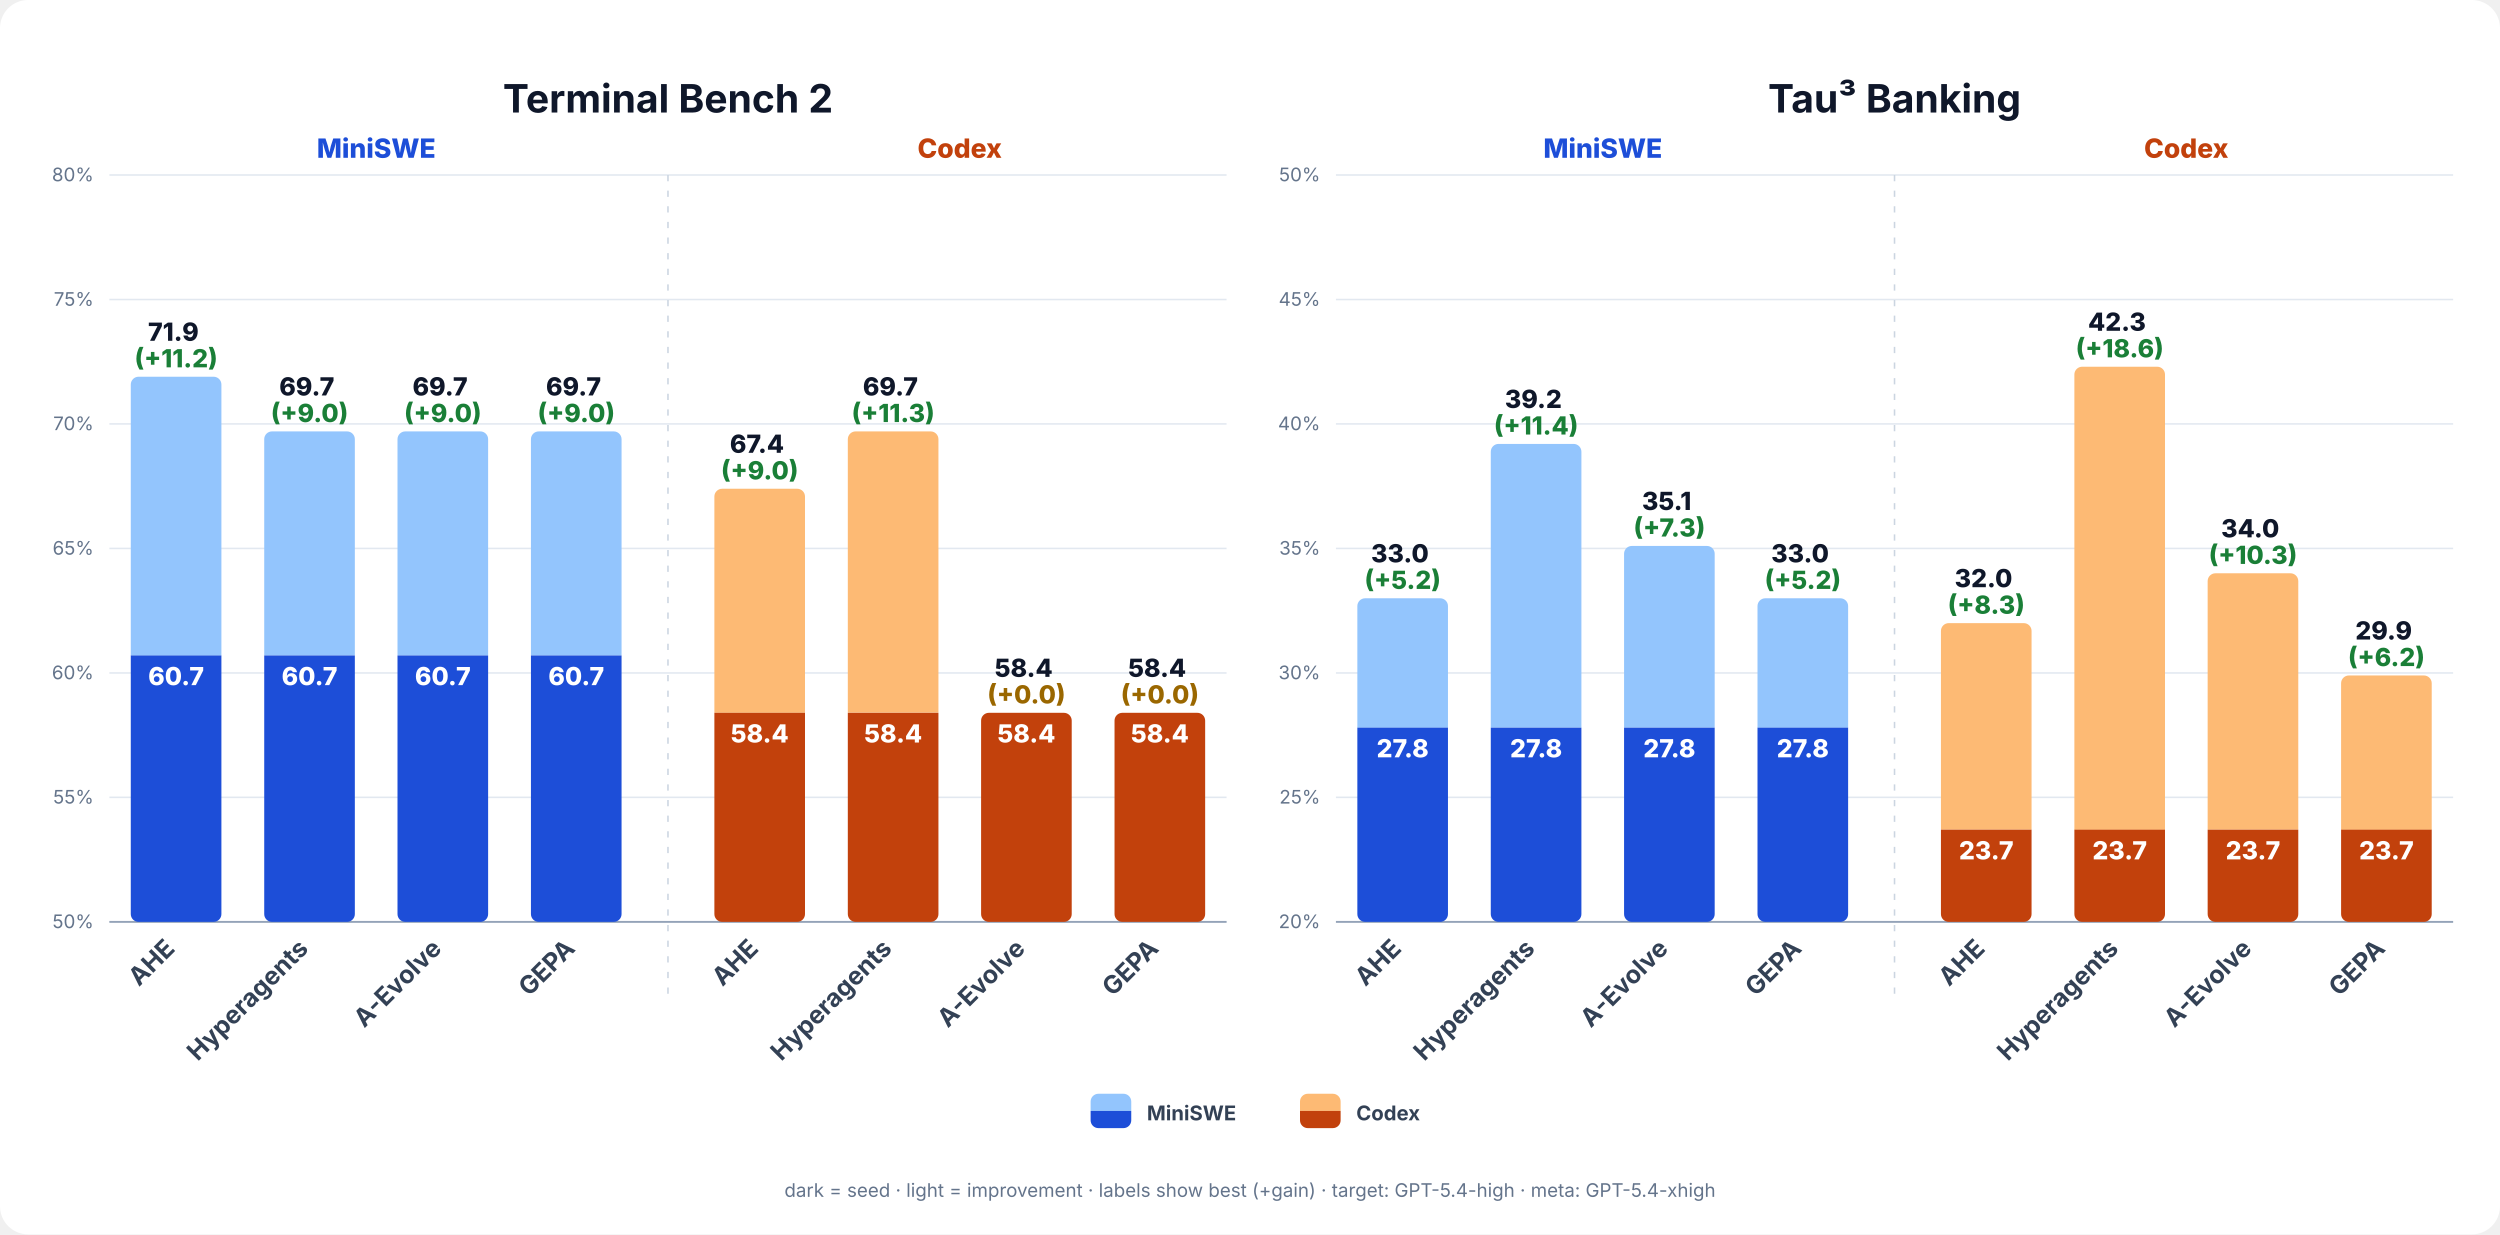
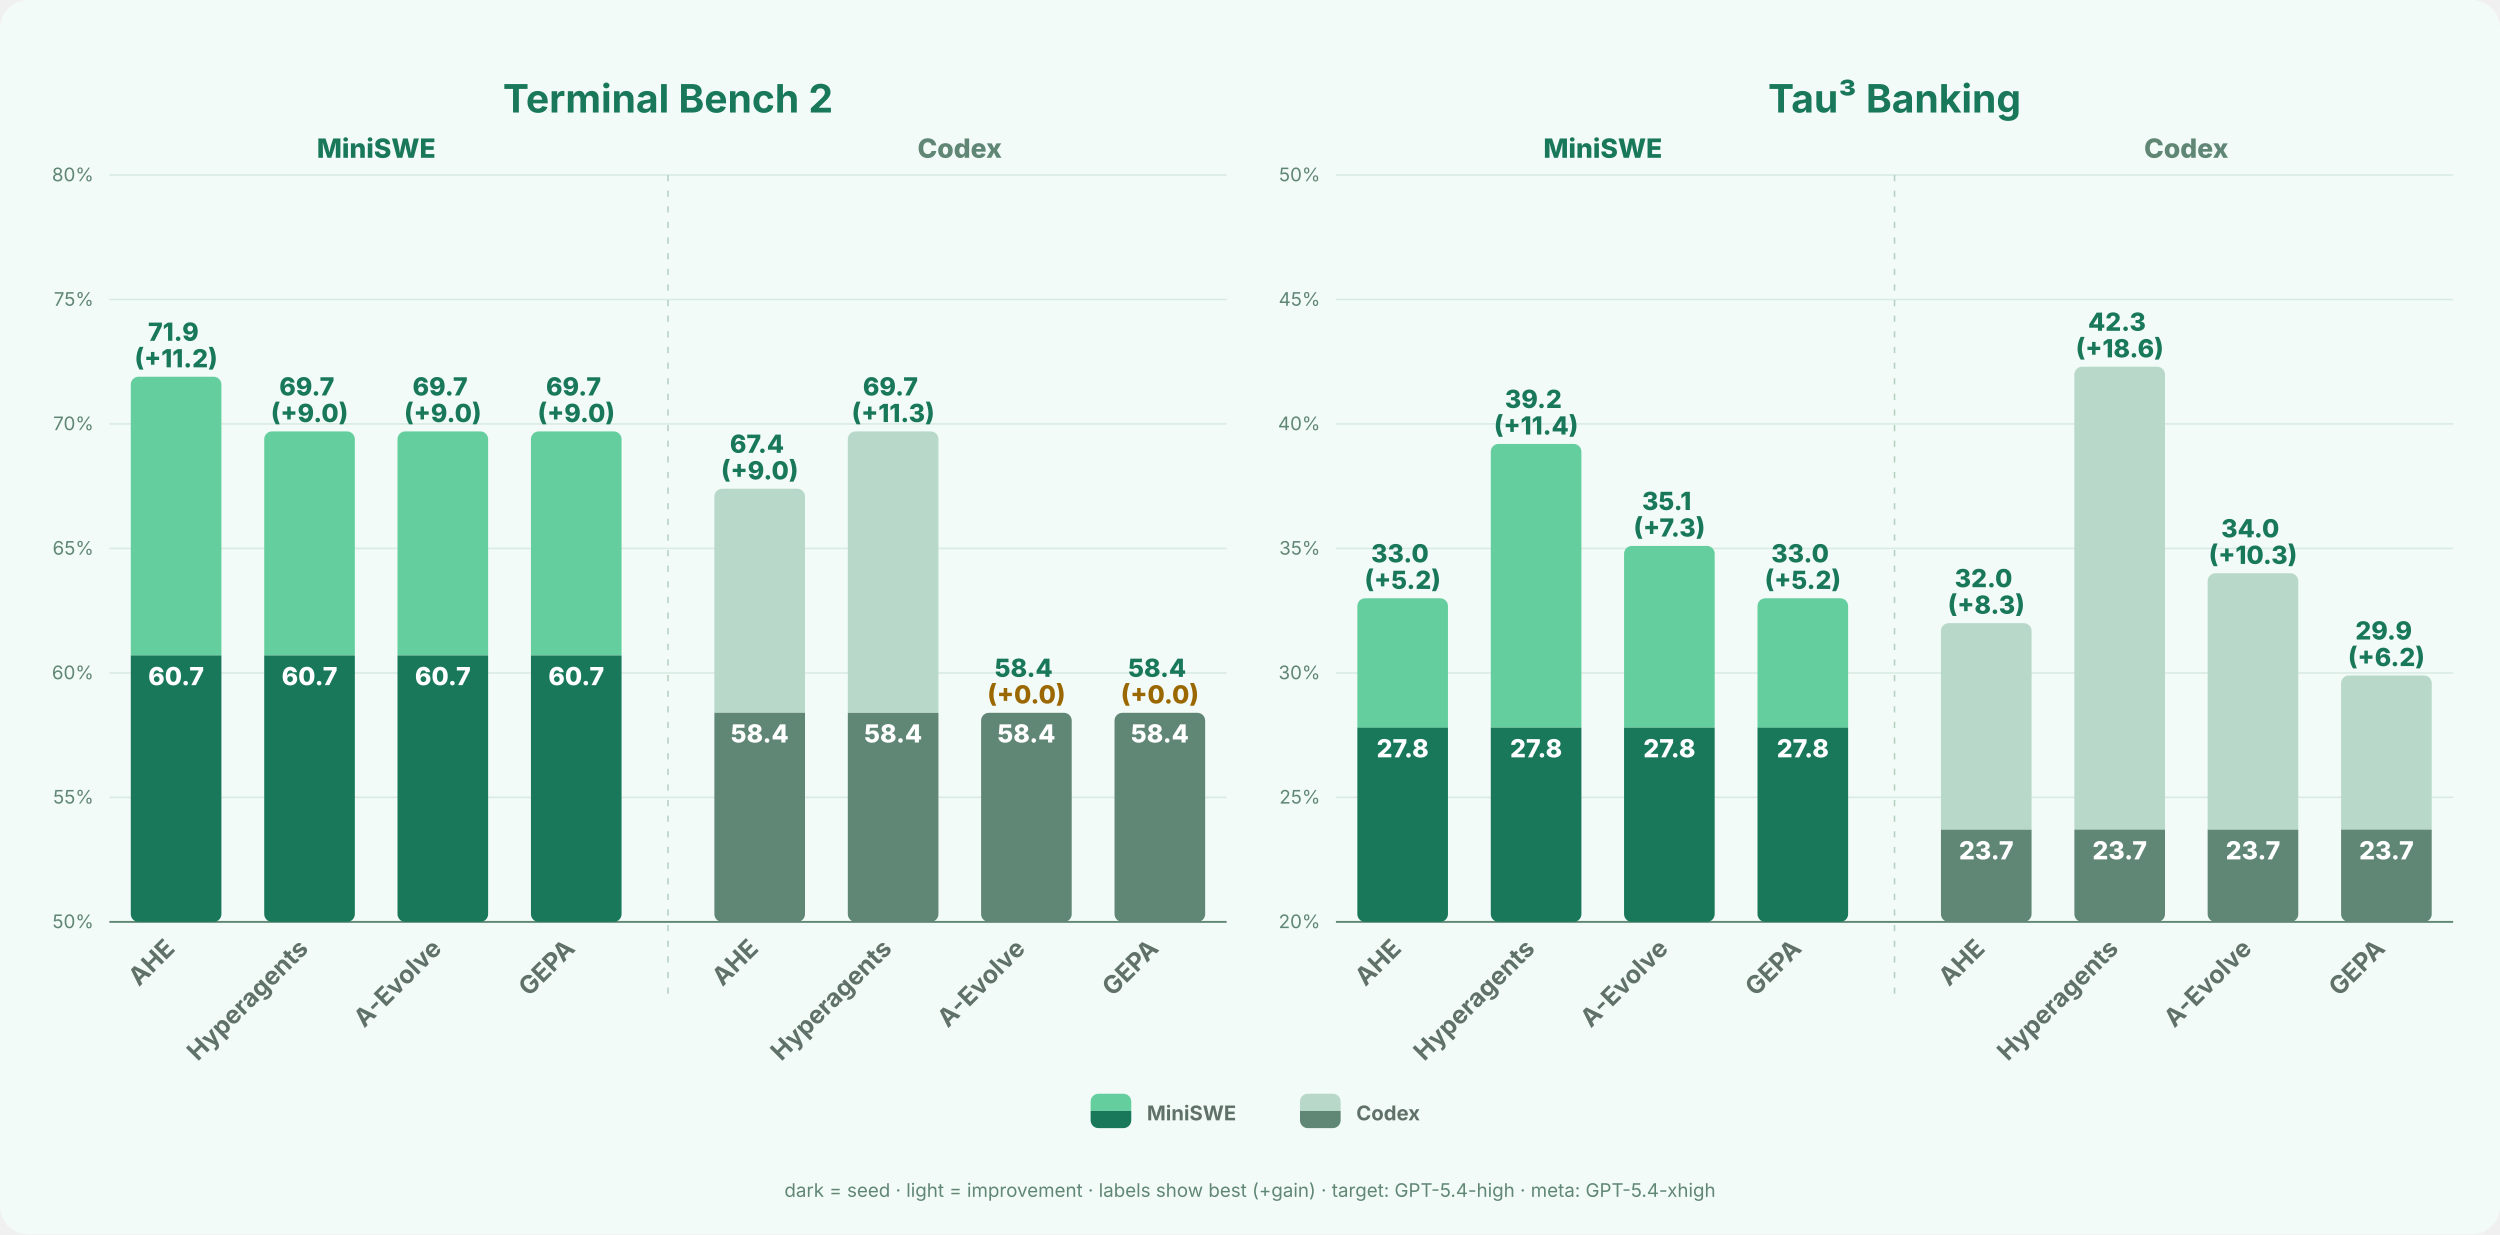
<svg xmlns="http://www.w3.org/2000/svg" width="1600" height="790" viewBox="0 0 1600 790" role="img" aria-labelledby="title desc">
-   <rect width="1600" height="790" rx="18" fill="#FFFFFF" />
-   <style>text{font-family:Inter,ui-sans-serif,system-ui,-apple-system,BlinkMacSystemFont,"Segoe UI",sans-serif}.title{font-size:25px;font-weight:750;fill:#0F172A}.axis{font-size:12px;fill:#64748B}.method{font-size:16px;font-weight:750;fill:#334155}.seed{font-size:16px;font-weight:800;fill:#FFFFFF}.best{font-size:16px;font-weight:800;fill:#0F172A}.delta-up{fill:#1A7F37}.delta-down{fill:#CF222E}.delta-flat{fill:#9A6700}.agent{font-size:17px;font-weight:800}.legend{font-size:13px;font-weight:650;fill:#334155}.note{font-size:12px;fill:#64748B}</style>
+   <rect width="1600" height="790" rx="18" fill="#F2FBF7" />
+   <style>text{font-family:Inter,ui-sans-serif,system-ui,-apple-system,BlinkMacSystemFont,"Segoe UI",sans-serif}.title{font-size:25px;font-weight:750;fill:#19785A}.axis{font-size:12px;fill:#608675}.method{font-size:16px;font-weight:750;fill:#607169}.seed{font-size:16px;font-weight:800;fill:#FFFFFF}.best{font-size:16px;font-weight:800;fill:#19785A}.delta-up{fill:#19785A}.delta-down{fill:#CF222E}.delta-flat{fill:#9A6700}.agent{font-size:17px;font-weight:800}.legend{font-size:13px;font-weight:650;fill:#607169}.note{font-size:12px;fill:#608675}</style>
  <text class="title" x="427.5" y="72" text-anchor="middle">Terminal Bench 2</text>
-   <line x1="70.0" y1="590.0" x2="785.0" y2="590.0" stroke="#E2E8F0" />
+   <line x1="70.0" y1="590.0" x2="785.0" y2="590.0" stroke="#D8EBE2" />
  <text class="axis" x="60.0" y="594.0" text-anchor="end">50%</text>
-   <line x1="70.0" y1="510.3" x2="785.0" y2="510.3" stroke="#E2E8F0" />
+   <line x1="70.0" y1="510.3" x2="785.0" y2="510.3" stroke="#D8EBE2" />
  <text class="axis" x="60.0" y="514.3" text-anchor="end">55%</text>
-   <line x1="70.0" y1="430.7" x2="785.0" y2="430.7" stroke="#E2E8F0" />
+   <line x1="70.0" y1="430.7" x2="785.0" y2="430.7" stroke="#D8EBE2" />
  <text class="axis" x="60.0" y="434.7" text-anchor="end">60%</text>
-   <line x1="70.0" y1="351.0" x2="785.0" y2="351.0" stroke="#E2E8F0" />
+   <line x1="70.0" y1="351.0" x2="785.0" y2="351.0" stroke="#D8EBE2" />
  <text class="axis" x="60.0" y="355.0" text-anchor="end">65%</text>
-   <line x1="70.0" y1="271.3" x2="785.0" y2="271.3" stroke="#E2E8F0" />
+   <line x1="70.0" y1="271.3" x2="785.0" y2="271.3" stroke="#D8EBE2" />
  <text class="axis" x="60.0" y="275.3" text-anchor="end">70%</text>
-   <line x1="70.0" y1="191.7" x2="785.0" y2="191.7" stroke="#E2E8F0" />
+   <line x1="70.0" y1="191.7" x2="785.0" y2="191.7" stroke="#D8EBE2" />
  <text class="axis" x="60.0" y="195.7" text-anchor="end">75%</text>
-   <line x1="70.0" y1="112.0" x2="785.0" y2="112.0" stroke="#E2E8F0" />
+   <line x1="70.0" y1="112.0" x2="785.0" y2="112.0" stroke="#D8EBE2" />
  <text class="axis" x="60.0" y="116.0" text-anchor="end">80%</text>
-   <line x1="70.0" y1="590" x2="785.0" y2="590" stroke="#94A3B8" stroke-width="1.2" />
-   <line x1="427.5" y1="112" x2="427.5" y2="637" stroke="#CBD5E1" stroke-dasharray="4 6" />
-   <text class="agent" x="240.8" y="101" text-anchor="middle" fill="#1D4ED8">MiniSWE</text>
+   <line x1="70.0" y1="590" x2="785.0" y2="590" stroke="#608675" stroke-width="1.2" />
+   <line x1="427.5" y1="112" x2="427.5" y2="637" stroke="#B7D0C4" stroke-dasharray="4 6" />
+   <text class="agent" x="240.8" y="101" text-anchor="middle" fill="#19785A">MiniSWE</text>
  <defs>
    <clipPath id="b-0-0-0">
      <rect x="83.7" y="241.1" width="58" height="348.9" rx="5" />
    </clipPath>
  </defs>
  <g clip-path="url(#b-0-0-0)">
-     <rect x="83.7" y="241.1" width="58" height="178.5" fill="#93C5FD" />
-     <rect x="83.7" y="419.5" width="58" height="170.5" fill="#1D4ED8" />
+     <rect x="83.7" y="241.1" width="58" height="178.5" fill="#65CE9F" />
+     <rect x="83.7" y="419.5" width="58" height="170.5" fill="#19785A" />
  </g>
  <text class="seed" x="112.7" y="438.5" text-anchor="middle">60.7</text>
  <text class="best" x="112.7" y="218.1" text-anchor="middle">
    <tspan x="112.7">71.9</tspan>
    <tspan class="delta-up" x="112.7" dy="17">(+11.2)</tspan>
  </text>
  <text class="method" x="112.7" y="608" text-anchor="end" transform="rotate(-45 112.7 608)">AHE</text>
  <defs>
    <clipPath id="b-0-0-1">
      <rect x="169.1" y="276.1" width="58" height="313.9" rx="5" />
    </clipPath>
  </defs>
  <g clip-path="url(#b-0-0-1)">
-     <rect x="169.1" y="276.1" width="58" height="143.4" fill="#93C5FD" />
-     <rect x="169.1" y="419.5" width="58" height="170.5" fill="#1D4ED8" />
+     <rect x="169.1" y="276.1" width="58" height="143.4" fill="#65CE9F" />
+     <rect x="169.1" y="419.5" width="58" height="170.5" fill="#19785A" />
  </g>
  <text class="seed" x="198.1" y="438.5" text-anchor="middle">60.7</text>
  <text class="best" x="198.1" y="253.1" text-anchor="middle">
    <tspan x="198.1">69.7</tspan>
    <tspan class="delta-up" x="198.1" dy="17">(+9.0)</tspan>
  </text>
  <text class="method" x="198.1" y="608" text-anchor="end" transform="rotate(-45 198.1 608)">Hyperagents</text>
  <defs>
    <clipPath id="b-0-0-2">
      <rect x="254.4" y="276.1" width="58" height="313.9" rx="5" />
    </clipPath>
  </defs>
  <g clip-path="url(#b-0-0-2)">
-     <rect x="254.4" y="276.1" width="58" height="143.4" fill="#93C5FD" />
-     <rect x="254.4" y="419.5" width="58" height="170.5" fill="#1D4ED8" />
+     <rect x="254.4" y="276.1" width="58" height="143.4" fill="#65CE9F" />
+     <rect x="254.4" y="419.5" width="58" height="170.5" fill="#19785A" />
  </g>
  <text class="seed" x="283.4" y="438.5" text-anchor="middle">60.7</text>
  <text class="best" x="283.4" y="253.1" text-anchor="middle">
    <tspan x="283.4">69.7</tspan>
    <tspan class="delta-up" x="283.4" dy="17">(+9.0)</tspan>
  </text>
  <text class="method" x="283.4" y="608" text-anchor="end" transform="rotate(-45 283.4 608)">A-Evolve</text>
  <defs>
    <clipPath id="b-0-0-3">
      <rect x="339.8" y="276.1" width="58" height="313.9" rx="5" />
    </clipPath>
  </defs>
  <g clip-path="url(#b-0-0-3)">
-     <rect x="339.8" y="276.1" width="58" height="143.4" fill="#93C5FD" />
-     <rect x="339.8" y="419.5" width="58" height="170.5" fill="#1D4ED8" />
+     <rect x="339.8" y="276.1" width="58" height="143.4" fill="#65CE9F" />
+     <rect x="339.8" y="419.5" width="58" height="170.5" fill="#19785A" />
  </g>
  <text class="seed" x="368.8" y="438.5" text-anchor="middle">60.7</text>
  <text class="best" x="368.8" y="253.1" text-anchor="middle">
    <tspan x="368.8">69.7</tspan>
    <tspan class="delta-up" x="368.8" dy="17">(+9.0)</tspan>
  </text>
  <text class="method" x="368.8" y="608" text-anchor="end" transform="rotate(-45 368.8 608)">GEPA</text>
-   <text class="agent" x="614.2" y="101" text-anchor="middle" fill="#C2410C">Codex</text>
+   <text class="agent" x="614.2" y="101" text-anchor="middle" fill="#608675">Codex</text>
  <defs>
    <clipPath id="b-0-1-0">
      <rect x="457.2" y="312.8" width="58" height="277.2" rx="5" />
    </clipPath>
  </defs>
  <g clip-path="url(#b-0-1-0)">
-     <rect x="457.2" y="312.8" width="58" height="143.4" fill="#FDBA74" />
-     <rect x="457.2" y="456.2" width="58" height="133.8" fill="#C2410C" />
+     <rect x="457.2" y="312.8" width="58" height="143.4" fill="#B8D8C9" />
+     <rect x="457.2" y="456.2" width="58" height="133.8" fill="#608675" />
  </g>
  <text class="seed" x="486.2" y="475.2" text-anchor="middle">58.4</text>
  <text class="best" x="486.2" y="289.8" text-anchor="middle">
    <tspan x="486.2">67.4</tspan>
    <tspan class="delta-up" x="486.2" dy="17">(+9.0)</tspan>
  </text>
  <text class="method" x="486.2" y="608" text-anchor="end" transform="rotate(-45 486.2 608)">AHE</text>
  <defs>
    <clipPath id="b-0-1-1">
      <rect x="542.6" y="276.1" width="58" height="313.9" rx="5" />
    </clipPath>
  </defs>
  <g clip-path="url(#b-0-1-1)">
-     <rect x="542.6" y="276.1" width="58" height="180.0" fill="#FDBA74" />
-     <rect x="542.6" y="456.2" width="58" height="133.8" fill="#C2410C" />
+     <rect x="542.6" y="276.1" width="58" height="180.0" fill="#B8D8C9" />
+     <rect x="542.6" y="456.2" width="58" height="133.8" fill="#608675" />
  </g>
  <text class="seed" x="571.6" y="475.2" text-anchor="middle">58.4</text>
  <text class="best" x="571.6" y="253.1" text-anchor="middle">
    <tspan x="571.6">69.7</tspan>
    <tspan class="delta-up" x="571.6" dy="17">(+11.3)</tspan>
  </text>
  <text class="method" x="571.6" y="608" text-anchor="end" transform="rotate(-45 571.6 608)">Hyperagents</text>
  <defs>
    <clipPath id="b-0-1-2">
      <rect x="627.9" y="456.2" width="58" height="133.8" rx="5" />
    </clipPath>
  </defs>
  <g clip-path="url(#b-0-1-2)">
-     <rect x="627.9" y="456.2" width="58" height="0.0" fill="#FDBA74" />
-     <rect x="627.9" y="456.2" width="58" height="133.8" fill="#C2410C" />
+     <rect x="627.9" y="456.2" width="58" height="0.0" fill="#B8D8C9" />
+     <rect x="627.9" y="456.2" width="58" height="133.8" fill="#608675" />
  </g>
  <text class="seed" x="656.9" y="475.2" text-anchor="middle">58.4</text>
  <text class="best" x="656.9" y="433.2" text-anchor="middle">
    <tspan x="656.9">58.4</tspan>
    <tspan class="delta-flat" x="656.9" dy="17">(+0.0)</tspan>
  </text>
  <text class="method" x="656.9" y="608" text-anchor="end" transform="rotate(-45 656.9 608)">A-Evolve</text>
  <defs>
    <clipPath id="b-0-1-3">
      <rect x="713.3" y="456.2" width="58" height="133.8" rx="5" />
    </clipPath>
  </defs>
  <g clip-path="url(#b-0-1-3)">
-     <rect x="713.3" y="456.2" width="58" height="0.0" fill="#FDBA74" />
-     <rect x="713.3" y="456.2" width="58" height="133.8" fill="#C2410C" />
+     <rect x="713.3" y="456.2" width="58" height="0.0" fill="#B8D8C9" />
+     <rect x="713.3" y="456.2" width="58" height="133.8" fill="#608675" />
  </g>
  <text class="seed" x="742.3" y="475.2" text-anchor="middle">58.4</text>
  <text class="best" x="742.3" y="433.2" text-anchor="middle">
    <tspan x="742.3">58.4</tspan>
    <tspan class="delta-flat" x="742.3" dy="17">(+0.0)</tspan>
  </text>
  <text class="method" x="742.3" y="608" text-anchor="end" transform="rotate(-45 742.3 608)">GEPA</text>
  <text class="title" x="1212.5" y="72" text-anchor="middle">Tau³ Banking</text>
-   <line x1="855.0" y1="590.0" x2="1570.0" y2="590.0" stroke="#E2E8F0" />
+   <line x1="855.0" y1="590.0" x2="1570.0" y2="590.0" stroke="#D8EBE2" />
  <text class="axis" x="845.0" y="594.0" text-anchor="end">20%</text>
-   <line x1="855.0" y1="510.3" x2="1570.0" y2="510.3" stroke="#E2E8F0" />
+   <line x1="855.0" y1="510.3" x2="1570.0" y2="510.3" stroke="#D8EBE2" />
  <text class="axis" x="845.0" y="514.3" text-anchor="end">25%</text>
-   <line x1="855.0" y1="430.7" x2="1570.0" y2="430.7" stroke="#E2E8F0" />
+   <line x1="855.0" y1="430.7" x2="1570.0" y2="430.7" stroke="#D8EBE2" />
  <text class="axis" x="845.0" y="434.7" text-anchor="end">30%</text>
-   <line x1="855.0" y1="351.0" x2="1570.0" y2="351.0" stroke="#E2E8F0" />
+   <line x1="855.0" y1="351.0" x2="1570.0" y2="351.0" stroke="#D8EBE2" />
  <text class="axis" x="845.0" y="355.0" text-anchor="end">35%</text>
-   <line x1="855.0" y1="271.3" x2="1570.0" y2="271.3" stroke="#E2E8F0" />
+   <line x1="855.0" y1="271.3" x2="1570.0" y2="271.3" stroke="#D8EBE2" />
  <text class="axis" x="845.0" y="275.3" text-anchor="end">40%</text>
-   <line x1="855.0" y1="191.7" x2="1570.0" y2="191.7" stroke="#E2E8F0" />
+   <line x1="855.0" y1="191.7" x2="1570.0" y2="191.7" stroke="#D8EBE2" />
  <text class="axis" x="845.0" y="195.7" text-anchor="end">45%</text>
-   <line x1="855.0" y1="112.0" x2="1570.0" y2="112.0" stroke="#E2E8F0" />
+   <line x1="855.0" y1="112.0" x2="1570.0" y2="112.0" stroke="#D8EBE2" />
  <text class="axis" x="845.0" y="116.0" text-anchor="end">50%</text>
-   <line x1="855.0" y1="590" x2="1570.0" y2="590" stroke="#94A3B8" stroke-width="1.2" />
-   <line x1="1212.5" y1="112" x2="1212.5" y2="637" stroke="#CBD5E1" stroke-dasharray="4 6" />
-   <text class="agent" x="1025.8" y="101" text-anchor="middle" fill="#1D4ED8">MiniSWE</text>
+   <line x1="855.0" y1="590" x2="1570.0" y2="590" stroke="#608675" stroke-width="1.2" />
+   <line x1="1212.5" y1="112" x2="1212.5" y2="637" stroke="#B7D0C4" stroke-dasharray="4 6" />
+   <text class="agent" x="1025.8" y="101" text-anchor="middle" fill="#19785A">MiniSWE</text>
  <defs>
    <clipPath id="b-1-0-0">
      <rect x="868.7" y="382.9" width="58" height="207.1" rx="5" />
    </clipPath>
  </defs>
  <g clip-path="url(#b-1-0-0)">
-     <rect x="868.7" y="382.9" width="58" height="82.9" fill="#93C5FD" />
-     <rect x="868.7" y="465.7" width="58" height="124.3" fill="#1D4ED8" />
+     <rect x="868.7" y="382.9" width="58" height="82.9" fill="#65CE9F" />
+     <rect x="868.7" y="465.7" width="58" height="124.3" fill="#19785A" />
  </g>
  <text class="seed" x="897.7" y="484.7" text-anchor="middle">27.8</text>
  <text class="best" x="897.7" y="359.9" text-anchor="middle">
    <tspan x="897.7">33.0</tspan>
    <tspan class="delta-up" x="897.7" dy="17">(+5.2)</tspan>
  </text>
  <text class="method" x="897.7" y="608" text-anchor="end" transform="rotate(-45 897.7 608)">AHE</text>
  <defs>
    <clipPath id="b-1-0-1">
      <rect x="954.1" y="284.1" width="58" height="305.9" rx="5" />
    </clipPath>
  </defs>
  <g clip-path="url(#b-1-0-1)">
-     <rect x="954.1" y="284.1" width="58" height="181.6" fill="#93C5FD" />
-     <rect x="954.1" y="465.7" width="58" height="124.3" fill="#1D4ED8" />
+     <rect x="954.1" y="284.1" width="58" height="181.6" fill="#65CE9F" />
+     <rect x="954.1" y="465.7" width="58" height="124.3" fill="#19785A" />
  </g>
  <text class="seed" x="983.1" y="484.7" text-anchor="middle">27.8</text>
  <text class="best" x="983.1" y="261.1" text-anchor="middle">
    <tspan x="983.1">39.2</tspan>
    <tspan class="delta-up" x="983.1" dy="17">(+11.4)</tspan>
  </text>
  <text class="method" x="983.1" y="608" text-anchor="end" transform="rotate(-45 983.1 608)">Hyperagents</text>
  <defs>
    <clipPath id="b-1-0-2">
      <rect x="1039.4" y="349.4" width="58" height="240.6" rx="5" />
    </clipPath>
  </defs>
  <g clip-path="url(#b-1-0-2)">
-     <rect x="1039.4" y="349.4" width="58" height="116.3" fill="#93C5FD" />
-     <rect x="1039.4" y="465.7" width="58" height="124.3" fill="#1D4ED8" />
+     <rect x="1039.4" y="349.4" width="58" height="116.3" fill="#65CE9F" />
+     <rect x="1039.4" y="465.7" width="58" height="124.3" fill="#19785A" />
  </g>
  <text class="seed" x="1068.4" y="484.7" text-anchor="middle">27.8</text>
  <text class="best" x="1068.4" y="326.4" text-anchor="middle">
    <tspan x="1068.4">35.1</tspan>
    <tspan class="delta-up" x="1068.4" dy="17">(+7.3)</tspan>
  </text>
  <text class="method" x="1068.4" y="608" text-anchor="end" transform="rotate(-45 1068.4 608)">A-Evolve</text>
  <defs>
    <clipPath id="b-1-0-3">
      <rect x="1124.8" y="382.9" width="58" height="207.1" rx="5" />
    </clipPath>
  </defs>
  <g clip-path="url(#b-1-0-3)">
-     <rect x="1124.8" y="382.9" width="58" height="82.9" fill="#93C5FD" />
-     <rect x="1124.8" y="465.7" width="58" height="124.3" fill="#1D4ED8" />
+     <rect x="1124.8" y="382.9" width="58" height="82.9" fill="#65CE9F" />
+     <rect x="1124.8" y="465.7" width="58" height="124.3" fill="#19785A" />
  </g>
  <text class="seed" x="1153.8" y="484.7" text-anchor="middle">27.8</text>
  <text class="best" x="1153.8" y="359.9" text-anchor="middle">
    <tspan x="1153.8">33.0</tspan>
    <tspan class="delta-up" x="1153.8" dy="17">(+5.2)</tspan>
  </text>
  <text class="method" x="1153.8" y="608" text-anchor="end" transform="rotate(-45 1153.8 608)">GEPA</text>
-   <text class="agent" x="1399.2" y="101" text-anchor="middle" fill="#C2410C">Codex</text>
+   <text class="agent" x="1399.2" y="101" text-anchor="middle" fill="#608675">Codex</text>
  <defs>
    <clipPath id="b-1-1-0">
      <rect x="1242.2" y="398.8" width="58" height="191.2" rx="5" />
    </clipPath>
  </defs>
  <g clip-path="url(#b-1-1-0)">
-     <rect x="1242.2" y="398.8" width="58" height="132.2" fill="#FDBA74" />
-     <rect x="1242.2" y="531.0" width="58" height="59.0" fill="#C2410C" />
+     <rect x="1242.2" y="398.8" width="58" height="132.2" fill="#B8D8C9" />
+     <rect x="1242.2" y="531.0" width="58" height="59.0" fill="#608675" />
  </g>
  <text class="seed" x="1271.2" y="550.0" text-anchor="middle">23.7</text>
  <text class="best" x="1271.2" y="375.8" text-anchor="middle">
    <tspan x="1271.2">32.0</tspan>
    <tspan class="delta-up" x="1271.2" dy="17">(+8.3)</tspan>
  </text>
  <text class="method" x="1271.2" y="608" text-anchor="end" transform="rotate(-45 1271.2 608)">AHE</text>
  <defs>
    <clipPath id="b-1-1-1">
      <rect x="1327.6" y="234.7" width="58" height="355.3" rx="5" />
    </clipPath>
  </defs>
  <g clip-path="url(#b-1-1-1)">
-     <rect x="1327.6" y="234.7" width="58" height="296.4" fill="#FDBA74" />
-     <rect x="1327.6" y="531.0" width="58" height="59.0" fill="#C2410C" />
+     <rect x="1327.6" y="234.7" width="58" height="296.4" fill="#B8D8C9" />
+     <rect x="1327.6" y="531.0" width="58" height="59.0" fill="#608675" />
  </g>
  <text class="seed" x="1356.6" y="550.0" text-anchor="middle">23.7</text>
  <text class="best" x="1356.6" y="211.7" text-anchor="middle">
    <tspan x="1356.6">42.3</tspan>
    <tspan class="delta-up" x="1356.6" dy="17">(+18.6)</tspan>
  </text>
  <text class="method" x="1356.6" y="608" text-anchor="end" transform="rotate(-45 1356.6 608)">Hyperagents</text>
  <defs>
    <clipPath id="b-1-1-2">
      <rect x="1412.9" y="366.9" width="58" height="223.1" rx="5" />
    </clipPath>
  </defs>
  <g clip-path="url(#b-1-1-2)">
-     <rect x="1412.9" y="366.9" width="58" height="164.1" fill="#FDBA74" />
-     <rect x="1412.9" y="531.0" width="58" height="59.0" fill="#C2410C" />
+     <rect x="1412.9" y="366.9" width="58" height="164.1" fill="#B8D8C9" />
+     <rect x="1412.9" y="531.0" width="58" height="59.0" fill="#608675" />
  </g>
  <text class="seed" x="1441.9" y="550.0" text-anchor="middle">23.7</text>
  <text class="best" x="1441.9" y="343.9" text-anchor="middle">
    <tspan x="1441.9">34.0</tspan>
    <tspan class="delta-up" x="1441.9" dy="17">(+10.3)</tspan>
  </text>
  <text class="method" x="1441.9" y="608" text-anchor="end" transform="rotate(-45 1441.9 608)">A-Evolve</text>
  <defs>
    <clipPath id="b-1-1-3">
      <rect x="1498.3" y="432.3" width="58" height="157.7" rx="5" />
    </clipPath>
  </defs>
  <g clip-path="url(#b-1-1-3)">
-     <rect x="1498.3" y="432.3" width="58" height="98.8" fill="#FDBA74" />
-     <rect x="1498.3" y="531.0" width="58" height="59.0" fill="#C2410C" />
+     <rect x="1498.3" y="432.3" width="58" height="98.8" fill="#B8D8C9" />
+     <rect x="1498.3" y="531.0" width="58" height="59.0" fill="#608675" />
  </g>
  <text class="seed" x="1527.3" y="550.0" text-anchor="middle">23.7</text>
  <text class="best" x="1527.3" y="409.3" text-anchor="middle">
    <tspan x="1527.3">29.9</tspan>
    <tspan class="delta-up" x="1527.3" dy="17">(+6.2)</tspan>
  </text>
  <text class="method" x="1527.3" y="608" text-anchor="end" transform="rotate(-45 1527.3 608)">GEPA</text>
  <defs>
    <clipPath id="legend-0">
      <rect x="698" y="700" width="26" height="22" rx="5" />
    </clipPath>
  </defs>
  <g clip-path="url(#legend-0)">
-     <rect x="698" y="700" width="26" height="11" fill="#93C5FD" />
-     <rect x="698" y="711" width="26" height="11" fill="#1D4ED8" />
+     <rect x="698" y="700" width="26" height="11" fill="#65CE9F" />
+     <rect x="698" y="711" width="26" height="11" fill="#19785A" />
  </g>
  <text class="legend" x="734" y="717">MiniSWE</text>
  <defs>
    <clipPath id="legend-1">
      <rect x="832" y="700" width="26" height="22" rx="5" />
    </clipPath>
  </defs>
  <g clip-path="url(#legend-1)">
-     <rect x="832" y="700" width="26" height="11" fill="#FDBA74" />
-     <rect x="832" y="711" width="26" height="11" fill="#C2410C" />
+     <rect x="832" y="700" width="26" height="11" fill="#B8D8C9" />
+     <rect x="832" y="711" width="26" height="11" fill="#608675" />
  </g>
  <text class="legend" x="868" y="717">Codex</text>
  <text class="note" x="800" y="766" text-anchor="middle">dark = seed · light = improvement · labels show best (+gain) · target: GPT-5.4-high · meta: GPT-5.4-xhigh</text>
</svg>
